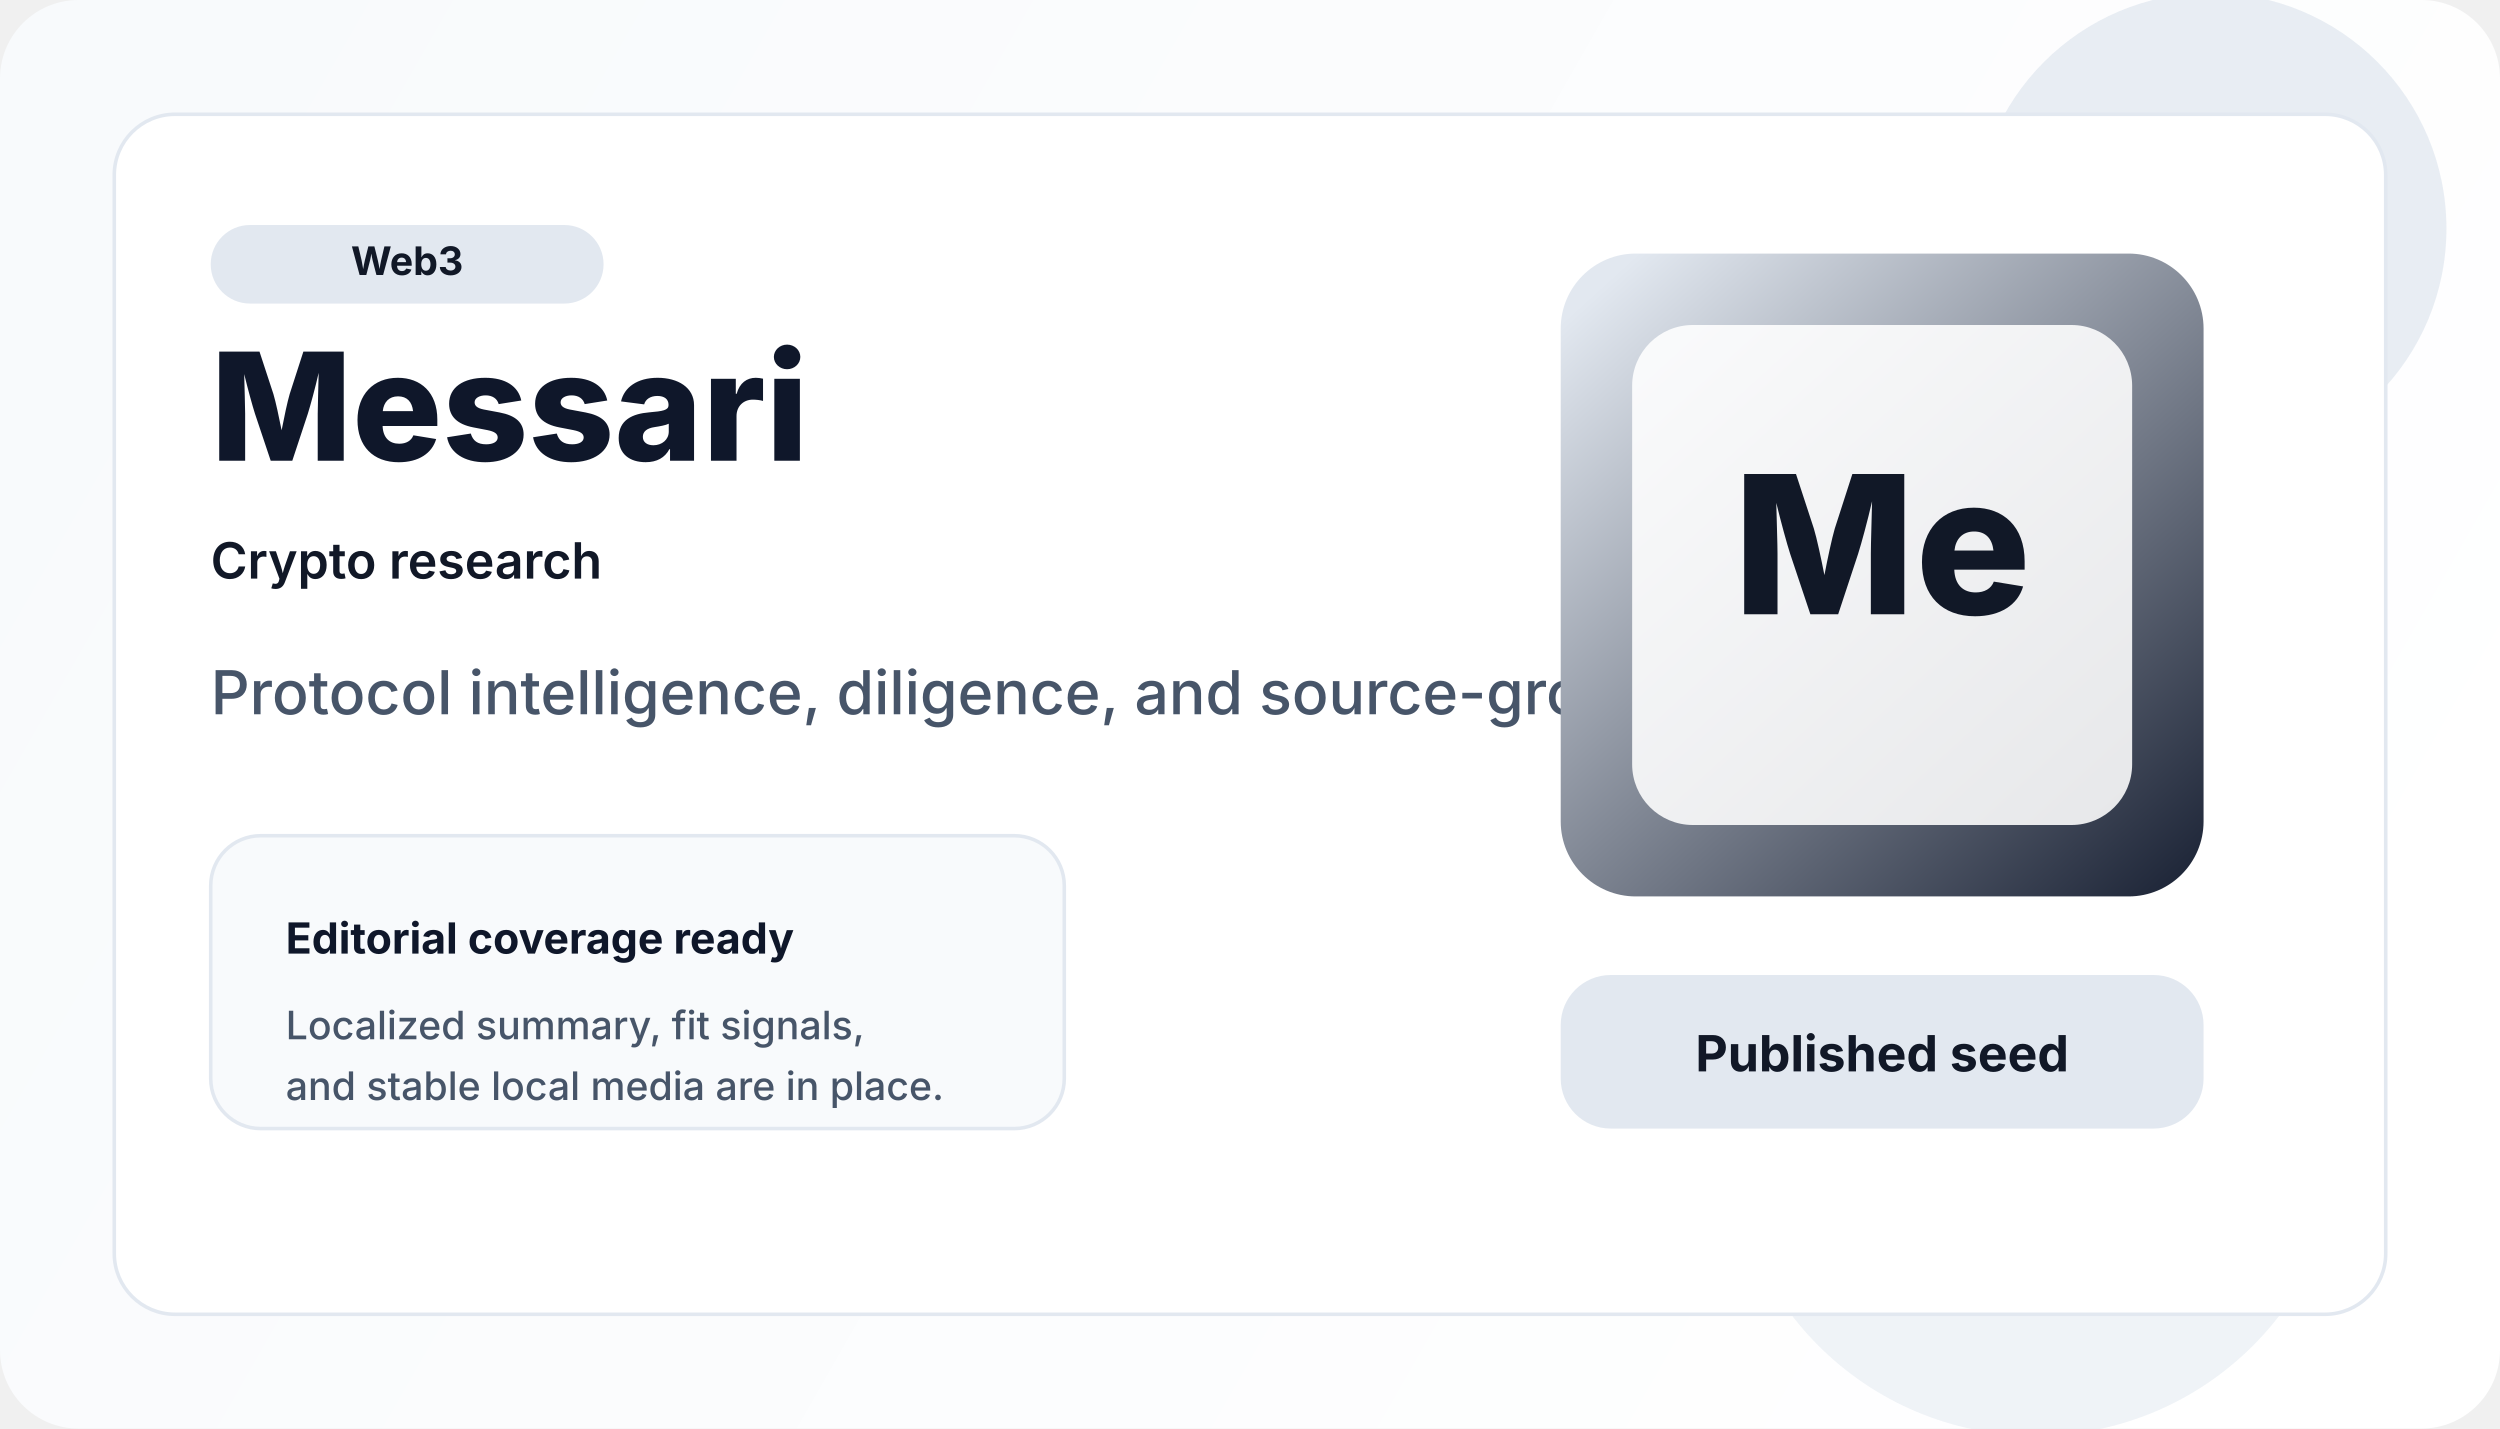
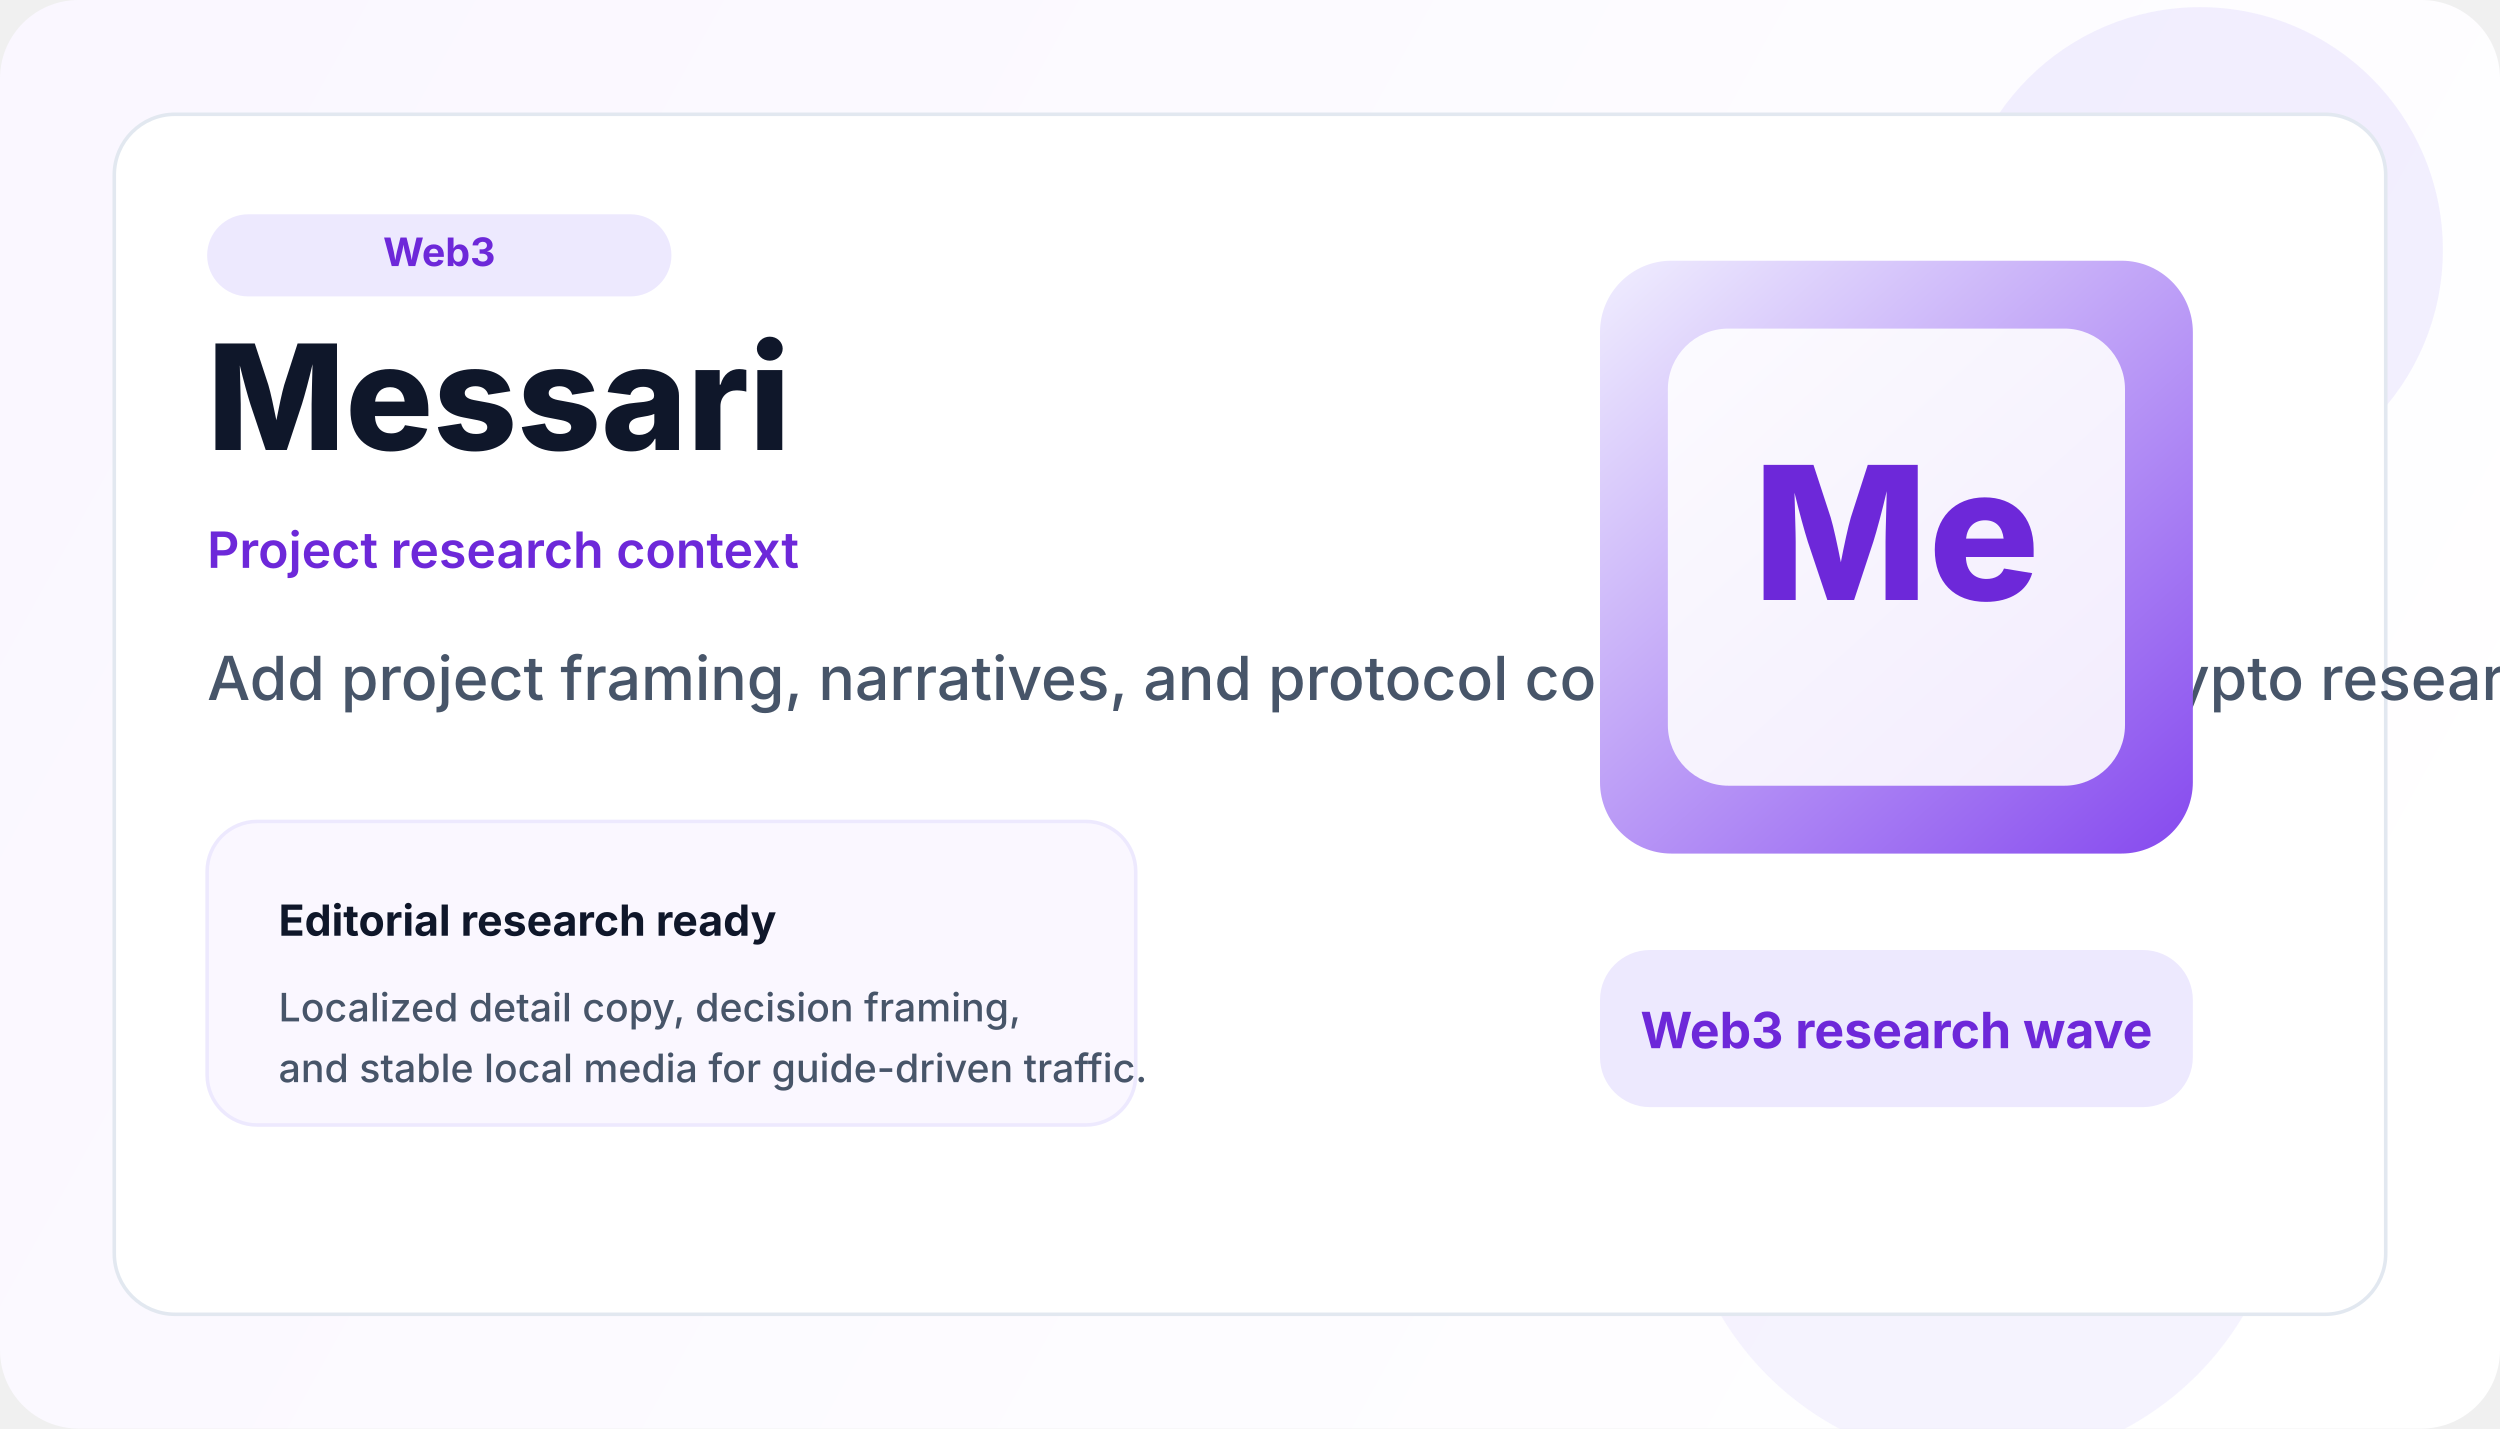
<svg xmlns="http://www.w3.org/2000/svg" width="1400" height="800" viewBox="0 0 1400 800" fill="none">
  <defs>
-     <linearGradient id="canvas-messari" x1="64" y1="48" x2="1288" y2="748" gradientUnits="userSpaceOnUse">
-       <stop stop-color="#f8fafc" />
+     <linearGradient id="canvas-messari" x1="72" y1="64" x2="1288" y2="738" gradientUnits="userSpaceOnUse">
+       <stop stop-color="#faf7ff" />
      <stop offset="1" stop-color="#ffffff" />
    </linearGradient>
-     <linearGradient id="panel-messari" x1="910" y1="148" x2="1248" y2="520" gradientUnits="userSpaceOnUse">
-       <stop stop-color="#e2e8f0" />
-       <stop offset="1" stop-color="#0f172a" />
+     <linearGradient id="panel-messari" x1="918" y1="148" x2="1248" y2="516" gradientUnits="userSpaceOnUse">
+       <stop stop-color="#ede9fe" />
+       <stop offset="1" stop-color="#7c3aed" />
    </linearGradient>
  </defs>
  <rect width="1400" height="800" rx="44" fill="url(#canvas-messari)" />
-   <circle cx="1238" cy="128" r="132" fill="#e2e8f0" fill-opacity="0.78" />
-   <circle cx="1140" cy="632" r="172" fill="#e2e8f0" fill-opacity="0.55" />
+   <circle cx="1232" cy="140" r="136" fill="#ede9fe" fill-opacity="0.74" />
+   <circle cx="1110" cy="650" r="170" fill="#ede9fe" fill-opacity="0.5" />
  <rect x="64" y="64" width="1272" height="672" rx="34" fill="white" stroke="#e2e8f0" stroke-width="2" />
-   <rect x="118" y="126" width="220" height="44" rx="22" fill="#e2e8f0" />
-   <text x="228" y="154" text-anchor="middle" font-family="Inter, Arial, sans-serif" font-size="22" font-weight="700" fill="#111827">Web3</text>
-   <text x="118" y="258" font-family="Inter, Arial, sans-serif" font-size="84" font-weight="800" fill="#0f172a">Messari</text>
-   <text x="118" y="324" font-family="Inter, Arial, sans-serif" font-size="28" font-weight="600" fill="#111827">Crypto research</text>
-   <text x="118" y="400" font-family="Inter, Arial, sans-serif" font-size="34" font-weight="500" fill="#475569">Protocol intelligence, diligence, and source-grounded analysis</text>
-   <rect x="118" y="468" width="478" height="164" rx="28" fill="#f8fafc" stroke="#e2e8f0" stroke-width="2" />
-   <text x="160" y="534" font-family="Inter, Arial, sans-serif" font-size="24" font-weight="700" fill="#0f172a">Editorial coverage ready</text>
-   <text x="160" y="582" font-family="Inter, Arial, sans-serif" font-size="22" font-weight="500" fill="#475569">Localized summary, fit signals,</text>
-   <text x="160" y="616" font-family="Inter, Arial, sans-serif" font-size="22" font-weight="500" fill="#475569">and stable local media are in place.</text>
-   <rect x="874" y="142" width="360" height="360" rx="42" fill="url(#panel-messari)" />
-   <rect x="914" y="182" width="280" height="280" rx="34" fill="rgba(255,255,255,0.88)" />
-   <text x="1054" y="344" text-anchor="middle" font-family="Inter, Arial, sans-serif" font-size="108" font-weight="800" fill="#111827">Me</text>
-   <rect x="874" y="546" width="360" height="86" rx="28" fill="#e2e8f0" />
-   <text x="1054" y="600" text-anchor="middle" font-family="Inter, Arial, sans-serif" font-size="28" font-weight="700" fill="#111827">Published seed</text>
+   <rect x="116" y="120" width="260" height="46" rx="23" fill="#ede9fe" />
+   <text x="246" y="149" text-anchor="middle" font-family="Inter, Arial, sans-serif" font-size="22" font-weight="700" fill="#6d28d9">Web3</text>
+   <text x="116" y="252" font-family="Inter, Arial, sans-serif" font-size="82" font-weight="800" fill="#0f172a">Messari</text>
+   <text x="116" y="318" font-family="Inter, Arial, sans-serif" font-size="28" font-weight="600" fill="#6d28d9">Project research context</text>
+   <text x="116" y="392" font-family="Inter, Arial, sans-serif" font-size="34" font-weight="500" fill="#475569">Add project framing, narratives, and protocol context to recurring crypto research</text>
+   <rect x="116" y="460" width="520" height="170" rx="28" fill="#faf7ff" stroke="#ede9fe" stroke-width="2" />
+   <text x="156" y="524" font-family="Inter, Arial, sans-serif" font-size="24" font-weight="700" fill="#0f172a">Editorial research ready</text>
+   <text x="156" y="572" font-family="Inter, Arial, sans-serif" font-size="22" font-weight="500" fill="#475569">Localized detail copy, decision framing,</text>
+   <text x="156" y="606" font-family="Inter, Arial, sans-serif" font-size="22" font-weight="500" fill="#475569">and stable local media for guide-driven traffic.</text>
+   <rect x="896" y="146" width="332" height="332" rx="40" fill="url(#panel-messari)" />
+   <rect x="934" y="184" width="256" height="256" rx="34" fill="rgba(255,255,255,0.88)" />
+   <text x="1062" y="336" text-anchor="middle" font-family="Inter, Arial, sans-serif" font-size="104" font-weight="800" fill="#6d28d9">Me</text>
+   <rect x="896" y="532" width="332" height="88" rx="28" fill="#ede9fe" />
+   <text x="1062" y="587" text-anchor="middle" font-family="Inter, Arial, sans-serif" font-size="28" font-weight="700" fill="#6d28d9">Web3 research wave</text>
</svg>
